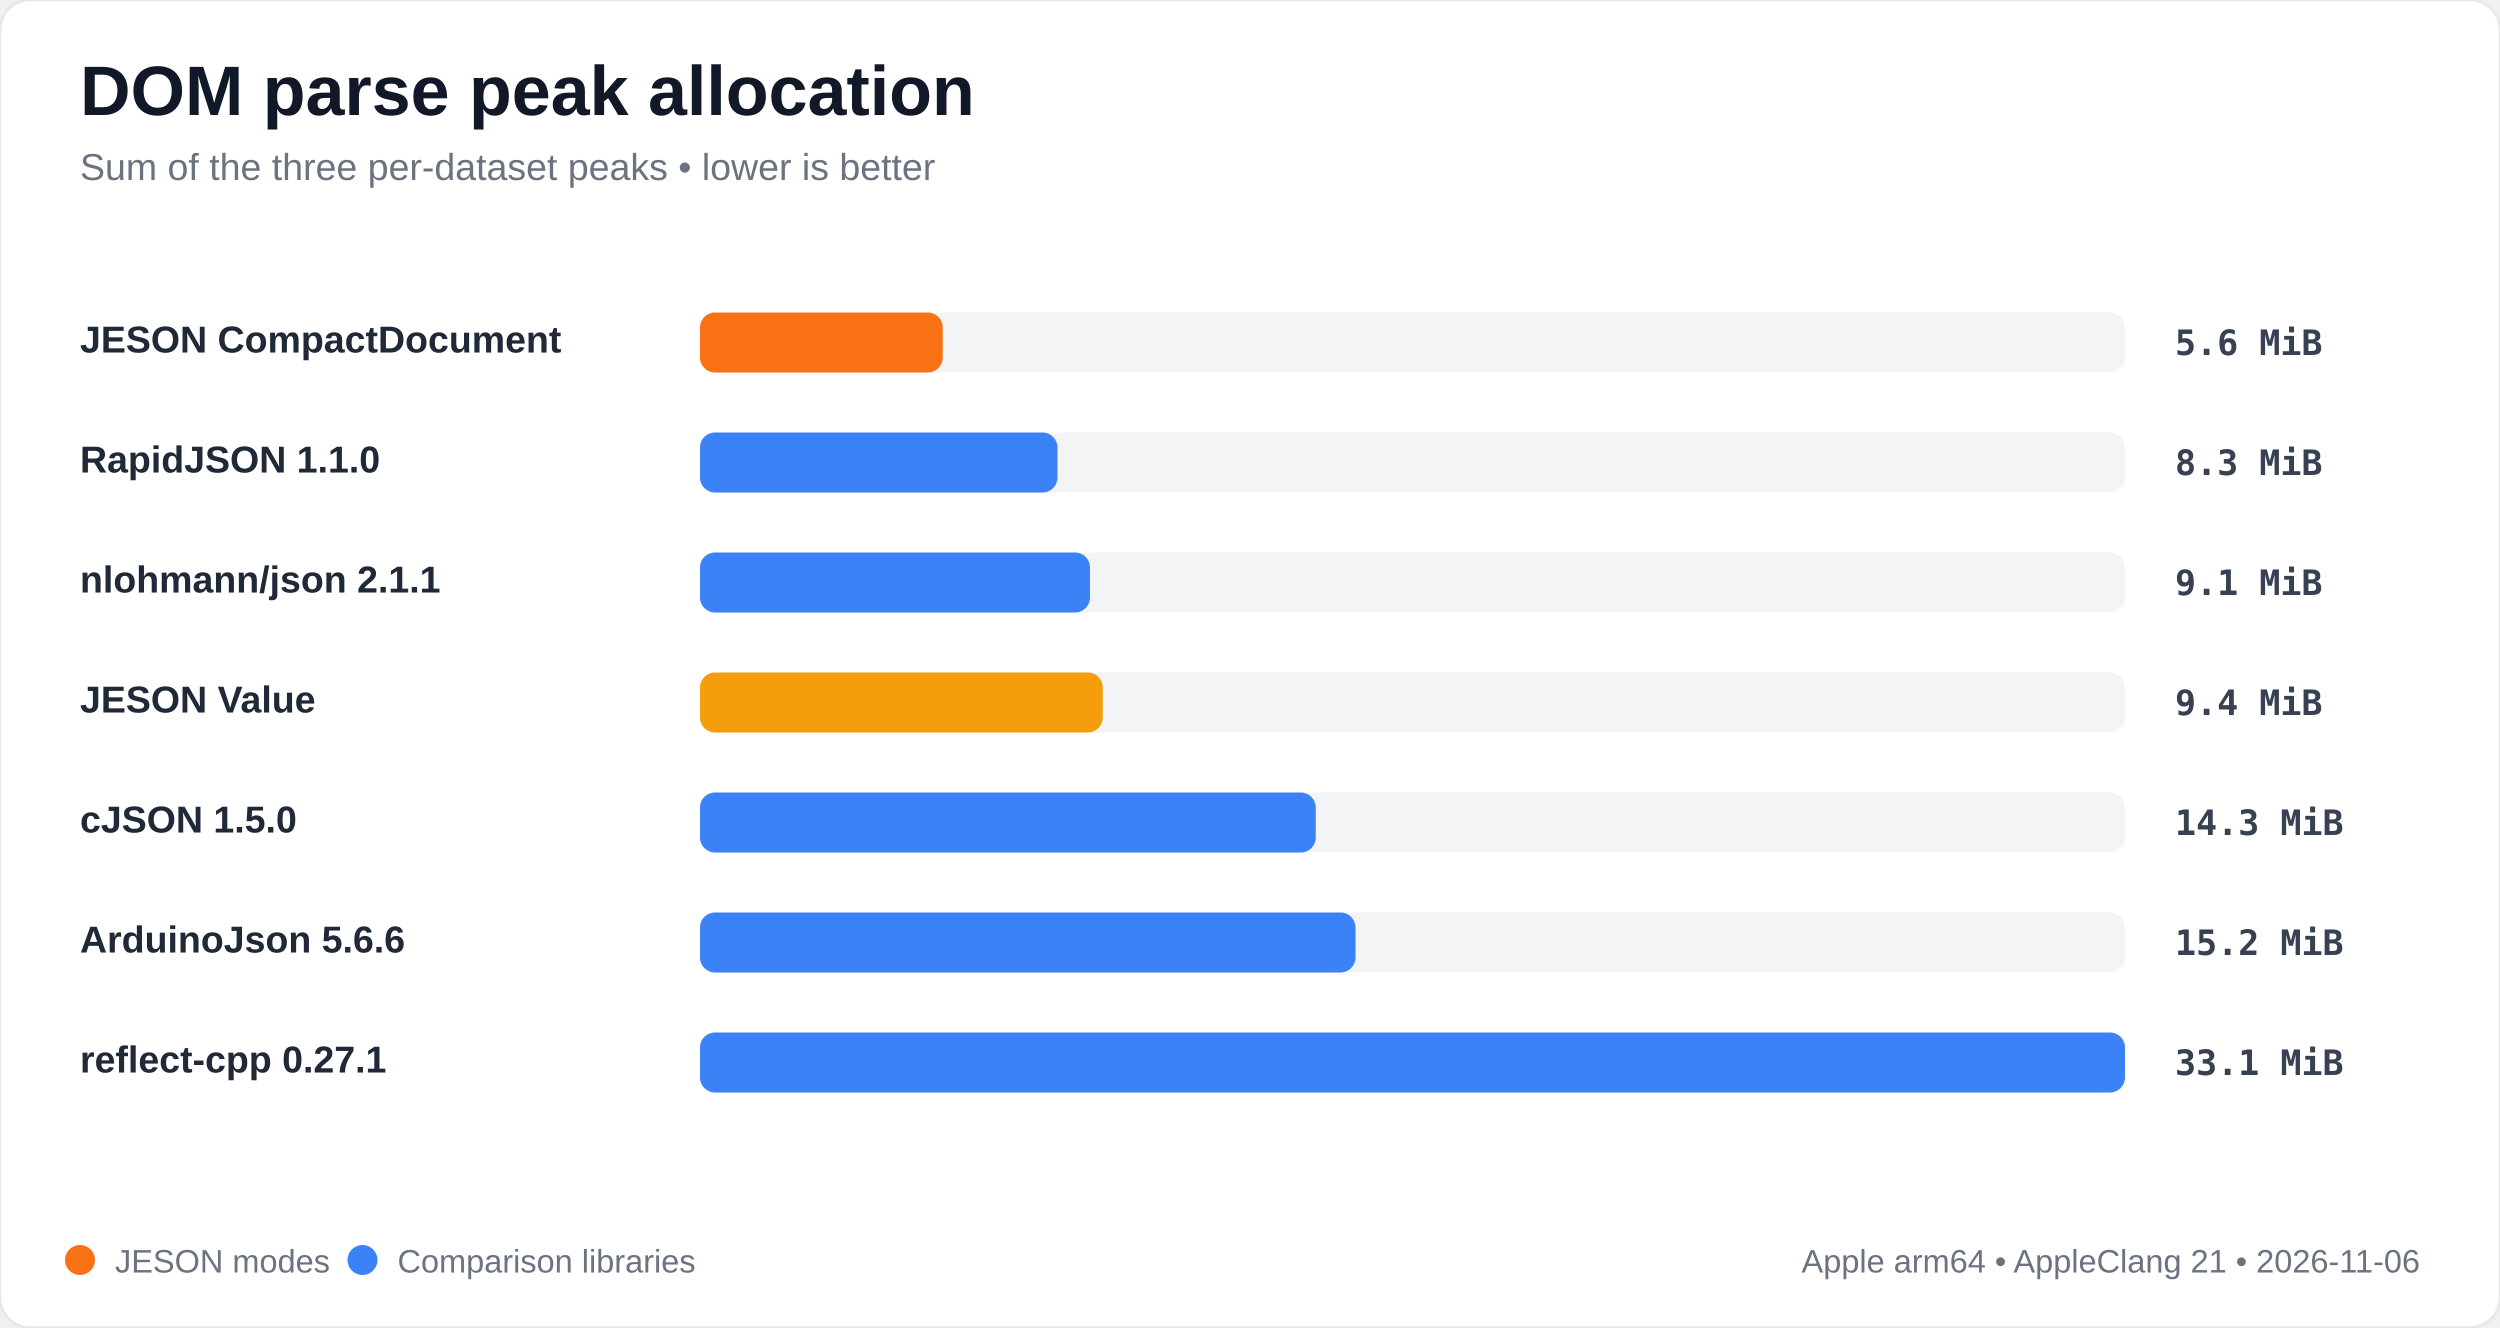
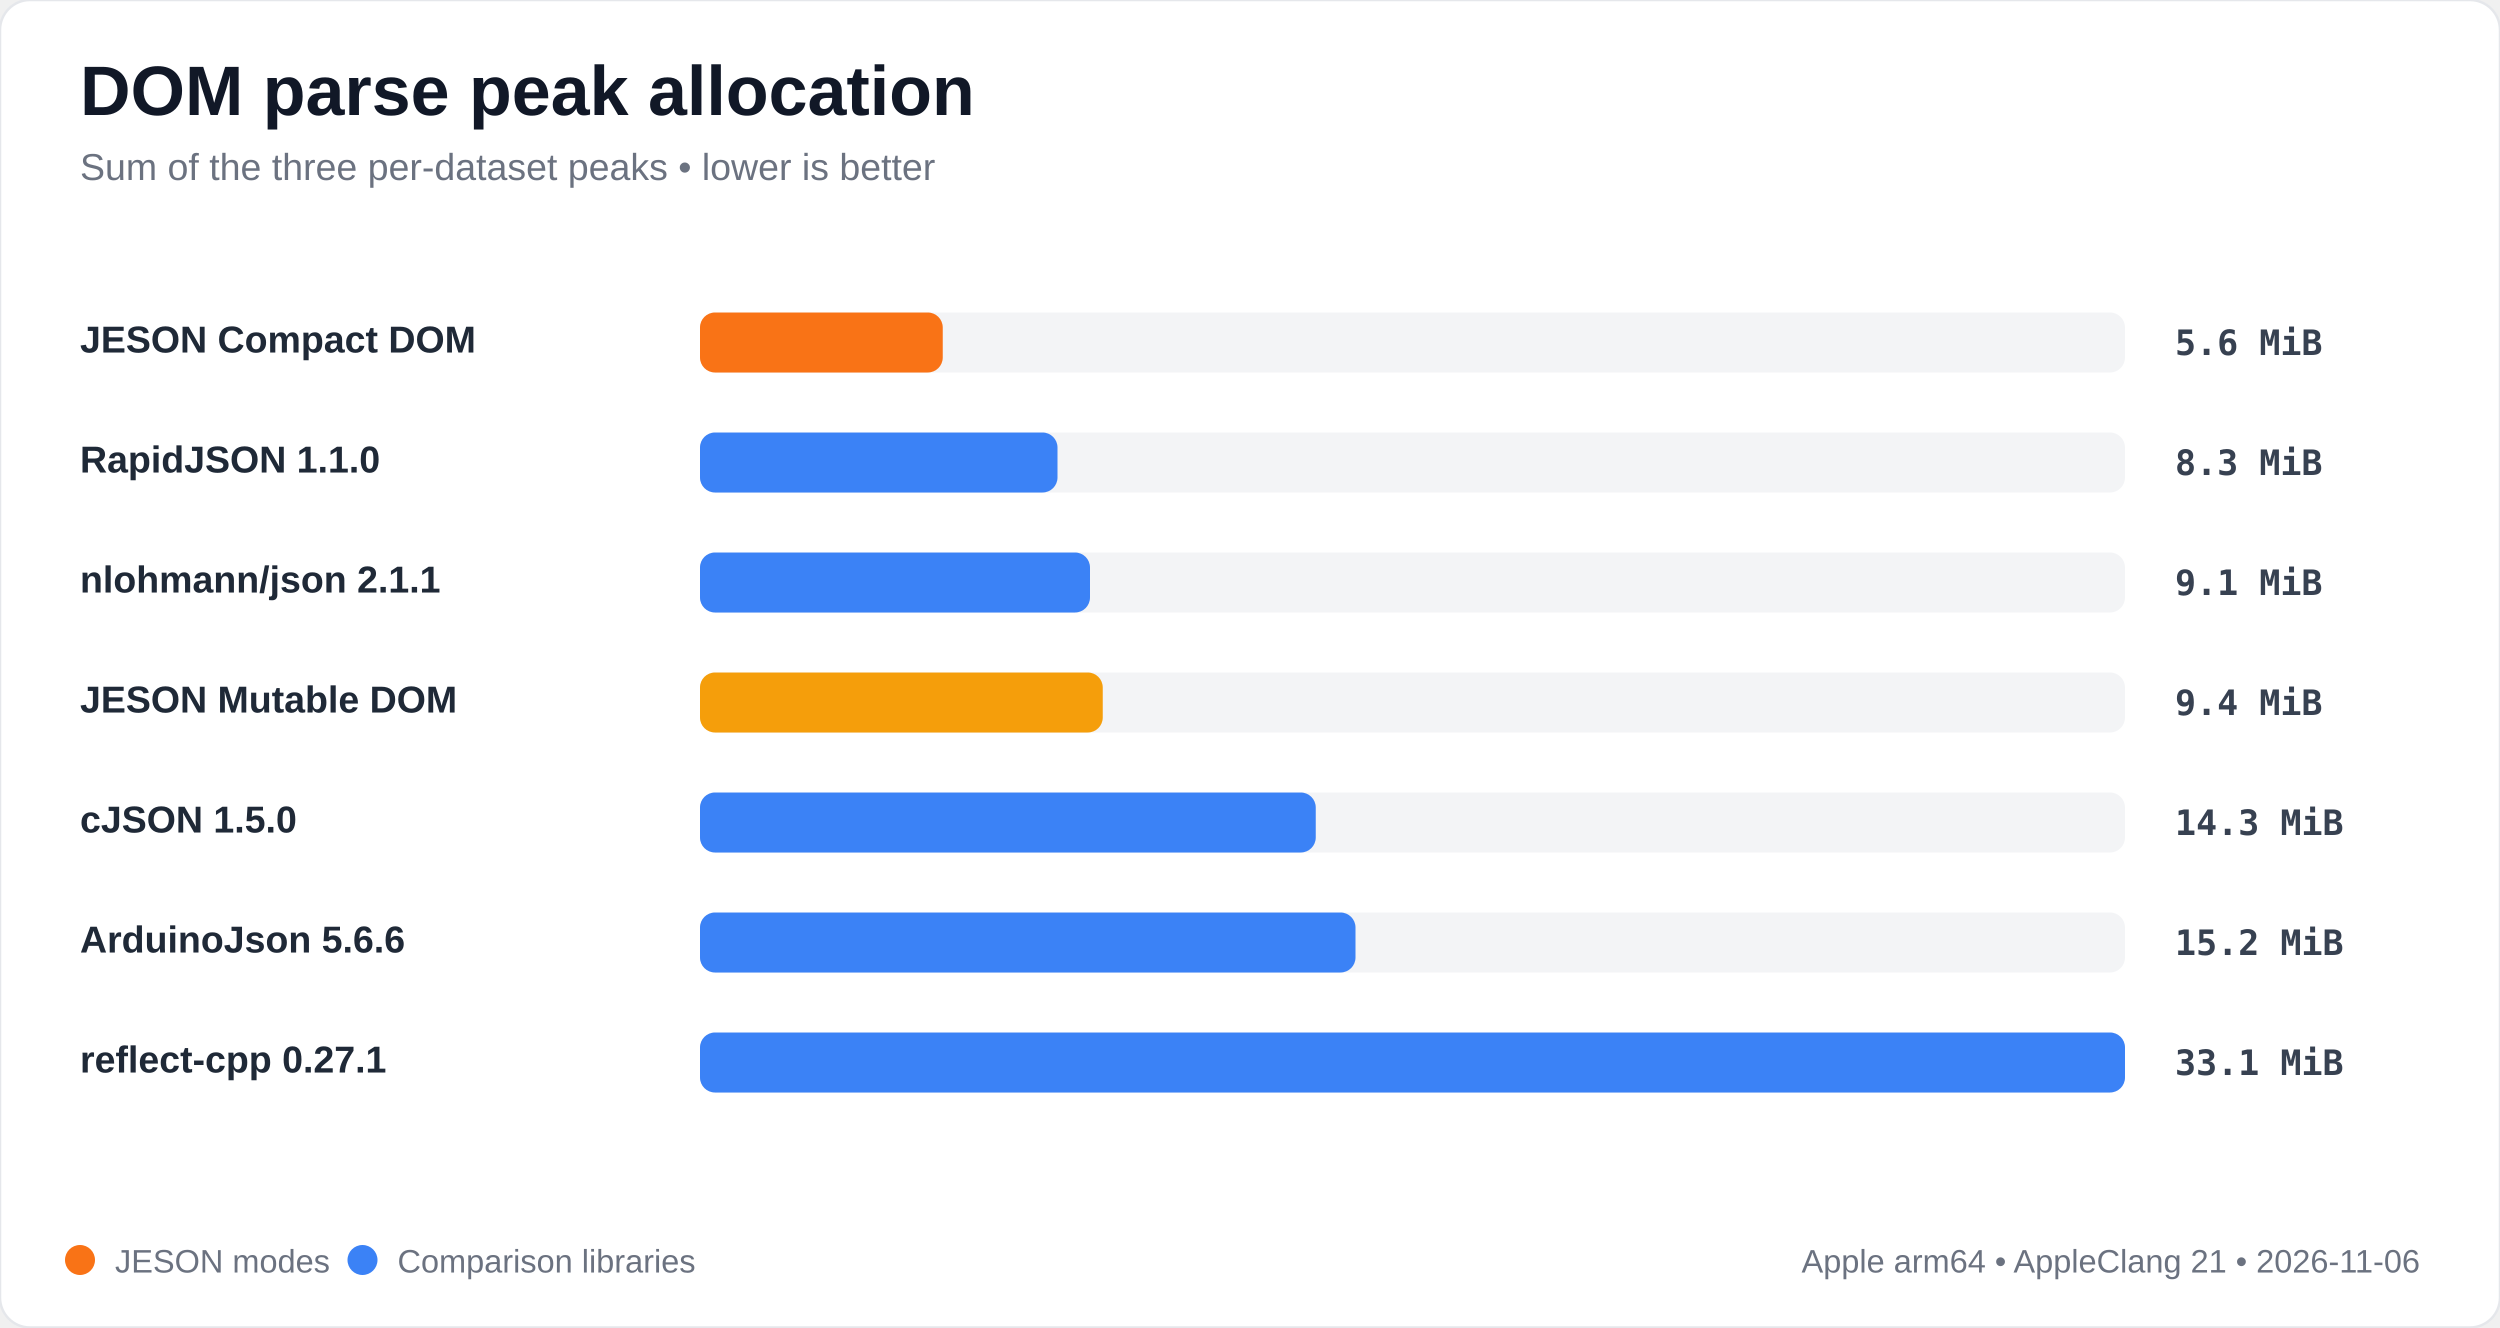
<svg xmlns="http://www.w3.org/2000/svg" viewBox="0 0 1000 531" role="img">
  <rect width="1000" height="531" rx="12" fill="#ffffff" stroke="#e5e7eb" />
  <text x="32" y="46" font-family="Arial, sans-serif" font-size="28" font-weight="700" fill="#111827">DOM parse peak allocation</text>
  <text x="32" y="72" font-family="Arial, sans-serif" font-size="15" fill="#6b7280">Sum of the three per-dataset peaks • lower is better</text>
-   <text x="32" y="141" font-family="Arial, sans-serif" font-size="15" font-weight="600" fill="#1f2937">JESON CompactDocument</text>
+   <text x="32" y="141" font-family="Arial, sans-serif" font-size="15" font-weight="600" fill="#1f2937">JESON Compact DOM</text>
  <rect x="280" y="125" width="570" height="24" rx="6" fill="#f3f4f6" />
  <rect x="280" y="125" width="97.1" height="24" rx="6" fill="#f97316" />
  <text x="870" y="142" font-family="monospace" font-size="14" font-weight="600" fill="#374151">5.6 MiB</text>
  <text x="32" y="189" font-family="Arial, sans-serif" font-size="15" font-weight="600" fill="#1f2937">RapidJSON 1.1.0</text>
  <rect x="280" y="173" width="570" height="24" rx="6" fill="#f3f4f6" />
  <rect x="280" y="173" width="143.0" height="24" rx="6" fill="#3b82f6" />
  <text x="870" y="190" font-family="monospace" font-size="14" font-weight="600" fill="#374151">8.3 MiB</text>
  <text x="32" y="237" font-family="Arial, sans-serif" font-size="15" font-weight="600" fill="#1f2937">nlohmann/json 2.1.1</text>
  <rect x="280" y="221" width="570" height="24" rx="6" fill="#f3f4f6" />
  <rect x="280" y="221" width="156.0" height="24" rx="6" fill="#3b82f6" />
  <text x="870" y="238" font-family="monospace" font-size="14" font-weight="600" fill="#374151">9.1 MiB</text>
-   <text x="32" y="285" font-family="Arial, sans-serif" font-size="15" font-weight="600" fill="#1f2937">JESON Value</text>
+   <text x="32" y="285" font-family="Arial, sans-serif" font-size="15" font-weight="600" fill="#1f2937">JESON Mutable DOM</text>
  <rect x="280" y="269" width="570" height="24" rx="6" fill="#f3f4f6" />
  <rect x="280" y="269" width="161.1" height="24" rx="6" fill="#f59e0b" />
  <text x="870" y="286" font-family="monospace" font-size="14" font-weight="600" fill="#374151">9.4 MiB</text>
  <text x="32" y="333" font-family="Arial, sans-serif" font-size="15" font-weight="600" fill="#1f2937">cJSON 1.5.0</text>
  <rect x="280" y="317" width="570" height="24" rx="6" fill="#f3f4f6" />
  <rect x="280" y="317" width="246.3" height="24" rx="6" fill="#3b82f6" />
  <text x="870" y="334" font-family="monospace" font-size="14" font-weight="600" fill="#374151">14.3 MiB</text>
  <text x="32" y="381" font-family="Arial, sans-serif" font-size="15" font-weight="600" fill="#1f2937">ArduinoJson 5.6.6</text>
  <rect x="280" y="365" width="570" height="24" rx="6" fill="#f3f4f6" />
  <rect x="280" y="365" width="262.2" height="24" rx="6" fill="#3b82f6" />
  <text x="870" y="382" font-family="monospace" font-size="14" font-weight="600" fill="#374151">15.2 MiB</text>
  <text x="32" y="429" font-family="Arial, sans-serif" font-size="15" font-weight="600" fill="#1f2937">reflect-cpp 0.27.1</text>
  <rect x="280" y="413" width="570" height="24" rx="6" fill="#f3f4f6" />
  <rect x="280" y="413" width="570.0" height="24" rx="6" fill="#3b82f6" />
  <text x="870" y="430" font-family="monospace" font-size="14" font-weight="600" fill="#374151">33.1 MiB</text>
  <circle cx="32" cy="504" r="6" fill="#f97316" />
  <text x="46" y="509" font-family="Arial, sans-serif" font-size="13" fill="#6b7280">JESON modes</text>
  <circle cx="145" cy="504" r="6" fill="#3b82f6" />
  <text x="159" y="509" font-family="Arial, sans-serif" font-size="13" fill="#6b7280">Comparison libraries</text>
  <text x="968" y="509" text-anchor="end" font-family="Arial, sans-serif" font-size="13" fill="#6b7280">Apple arm64 • AppleClang 21 • 2026-11-06</text>
</svg>
